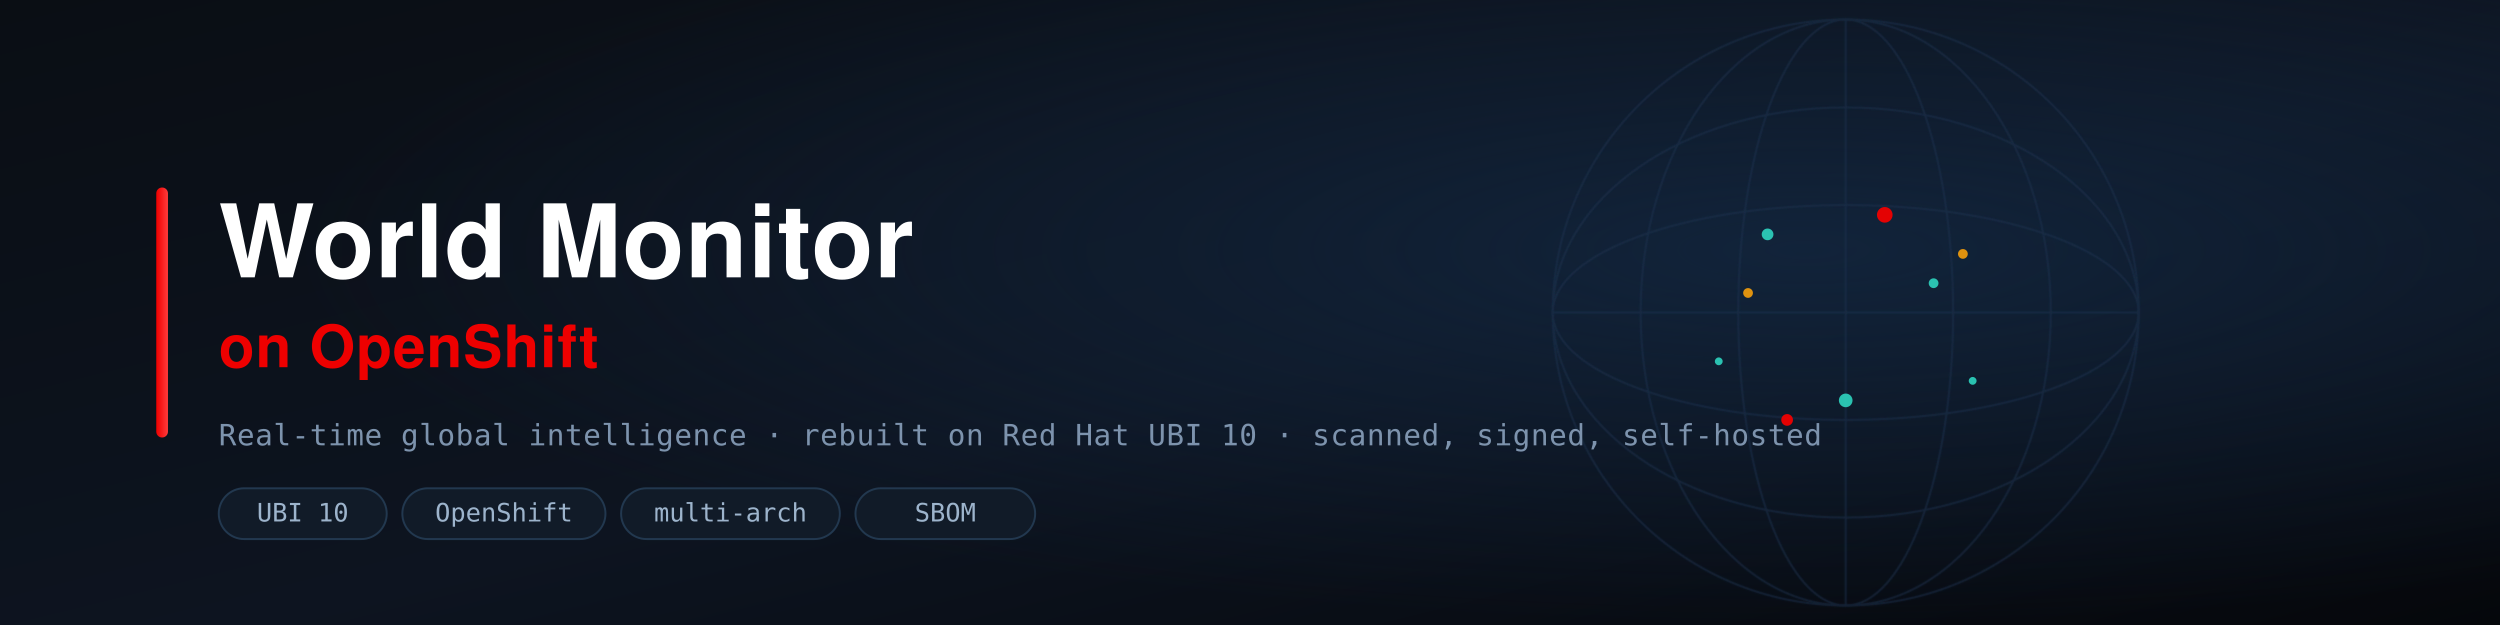
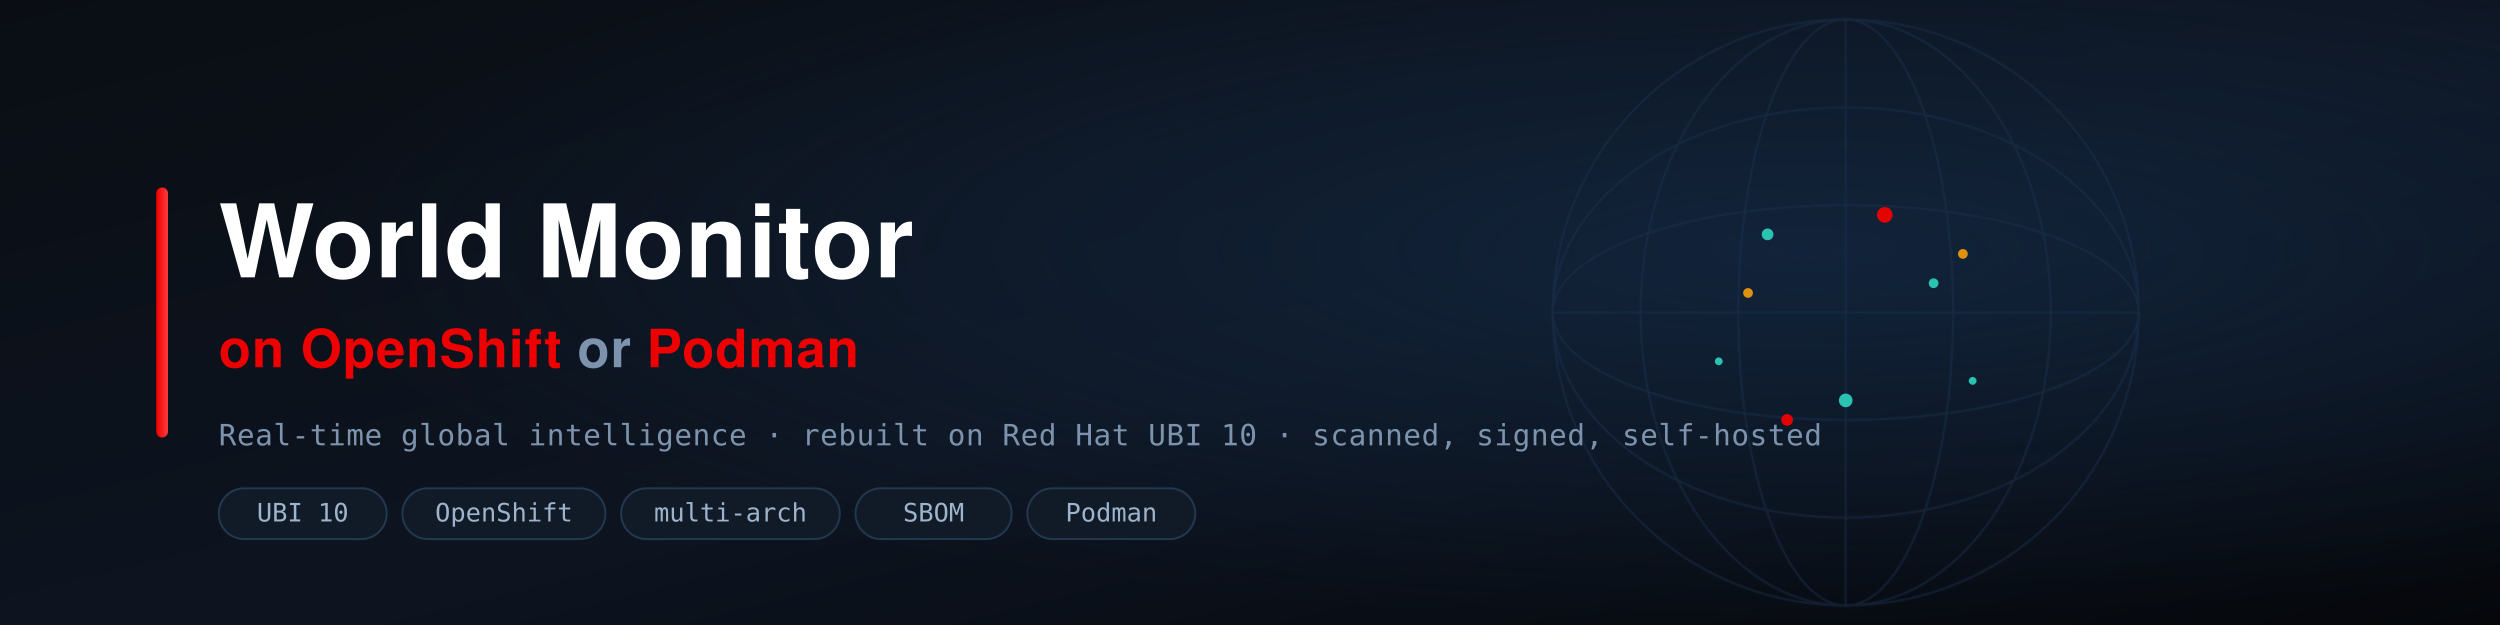
- <svg xmlns="http://www.w3.org/2000/svg" viewBox="0 0 1280 320" role="img" aria-label="World Monitor on OpenShift">
+ <svg xmlns="http://www.w3.org/2000/svg" viewBox="0 0 1280 320" role="img" aria-label="World Monitor on OpenShift or Podman">
  <defs>
    <linearGradient id="bg" x1="0" y1="0" x2="1" y2="1">
      <stop offset="0" stop-color="#0a0e14" />
      <stop offset="0.55" stop-color="#0d1420" />
      <stop offset="1" stop-color="#05070b" />
    </linearGradient>
    <radialGradient id="glow" cx="0.72" cy="0.4" r="0.6">
      <stop offset="0" stop-color="#12253d" stop-opacity="0.9" />
      <stop offset="1" stop-color="#12253d" stop-opacity="0" />
    </radialGradient>
    <linearGradient id="red" x1="0" y1="0" x2="1" y2="0">
      <stop offset="0" stop-color="#ee0000" />
      <stop offset="1" stop-color="#ff3b3b" />
    </linearGradient>
    <filter id="soft">
      <feGaussianBlur stdDeviation="0.6" />
    </filter>
  </defs>
  <rect width="1280" height="320" fill="url(#bg)" />
  <rect width="1280" height="320" fill="url(#glow)" />
  <g stroke="#1c3350" stroke-width="1" fill="none" opacity="0.55" filter="url(#soft)">
    <circle cx="945" cy="160" r="150" />
    <ellipse cx="945" cy="160" rx="55" ry="150" />
    <ellipse cx="945" cy="160" rx="105" ry="150" />
    <ellipse cx="945" cy="160" rx="150" ry="55" />
    <ellipse cx="945" cy="160" rx="150" ry="105" />
    <line x1="795" y1="160" x2="1095" y2="160" />
    <line x1="945" y1="10" x2="945" y2="310" />
  </g>
  <g fill="#2dd4bf" opacity="0.9">
    <circle cx="905" cy="120" r="3" />
    <circle cx="990" cy="145" r="2.5" />
    <circle cx="945" cy="205" r="3.5" />
    <circle cx="1010" cy="195" r="2" />
    <circle cx="880" cy="185" r="2" />
  </g>
  <g fill="#ee0000" opacity="0.95">
    <circle cx="965" cy="110" r="4" />
    <circle cx="915" cy="215" r="3" />
  </g>
  <g fill="#f59e0b" opacity="0.9">
    <circle cx="1005" cy="130" r="2.5" />
    <circle cx="895" cy="150" r="2.5" />
  </g>
  <rect x="80" y="96" width="6" height="128" rx="3" fill="url(#red)" />
  <text x="112" y="142" font-family="'Segoe UI',Helvetica,Arial,sans-serif" font-size="52" font-weight="700" fill="#ffffff" letter-spacing="0.5">World Monitor</text>
-   <text x="112" y="188" font-family="'Segoe UI',Helvetica,Arial,sans-serif" font-size="30" font-weight="600" fill="#ee0000" letter-spacing="0.5">on OpenShift</text>
+   <text x="112" y="188" font-family="'Segoe UI',Helvetica,Arial,sans-serif" font-size="27" font-weight="600" fill="#ee0000" letter-spacing="0.5">on OpenShift <tspan fill="#7d93ad">or</tspan> Podman</text>
  <text x="112" y="228" font-family="'SFMono-Regular',Consolas,monospace" font-size="15" fill="#7d93ad" letter-spacing="0.3">Real-time global intelligence · rebuilt on Red Hat UBI 10 · scanned, signed, self-hosted</text>
  <g font-family="'SFMono-Regular',Consolas,monospace" font-size="13" fill="#9db4cc">
    <rect x="112" y="250" width="86" height="26" rx="13" fill="#111b28" stroke="#22384f" />
    <text x="155" y="267" text-anchor="middle">UBI 10</text>
    <rect x="206" y="250" width="104" height="26" rx="13" fill="#111b28" stroke="#22384f" />
    <text x="258" y="267" text-anchor="middle">OpenShift</text>
    <rect x="318" y="250" width="112" height="26" rx="13" fill="#111b28" stroke="#22384f" />
    <text x="374" y="267" text-anchor="middle">multi-arch</text>
-     <rect x="438" y="250" width="92" height="26" rx="13" fill="#111b28" stroke="#22384f" />
-     <text x="484" y="267" text-anchor="middle">SBOM</text>
+     <rect x="438" y="250" width="80" height="26" rx="13" fill="#111b28" stroke="#22384f" />
+     <text x="478" y="267" text-anchor="middle">SBOM</text>
+     <rect x="526" y="250" width="86" height="26" rx="13" fill="#111b28" stroke="#22384f" />
+     <text x="569" y="267" text-anchor="middle">Podman</text>
  </g>
</svg>
